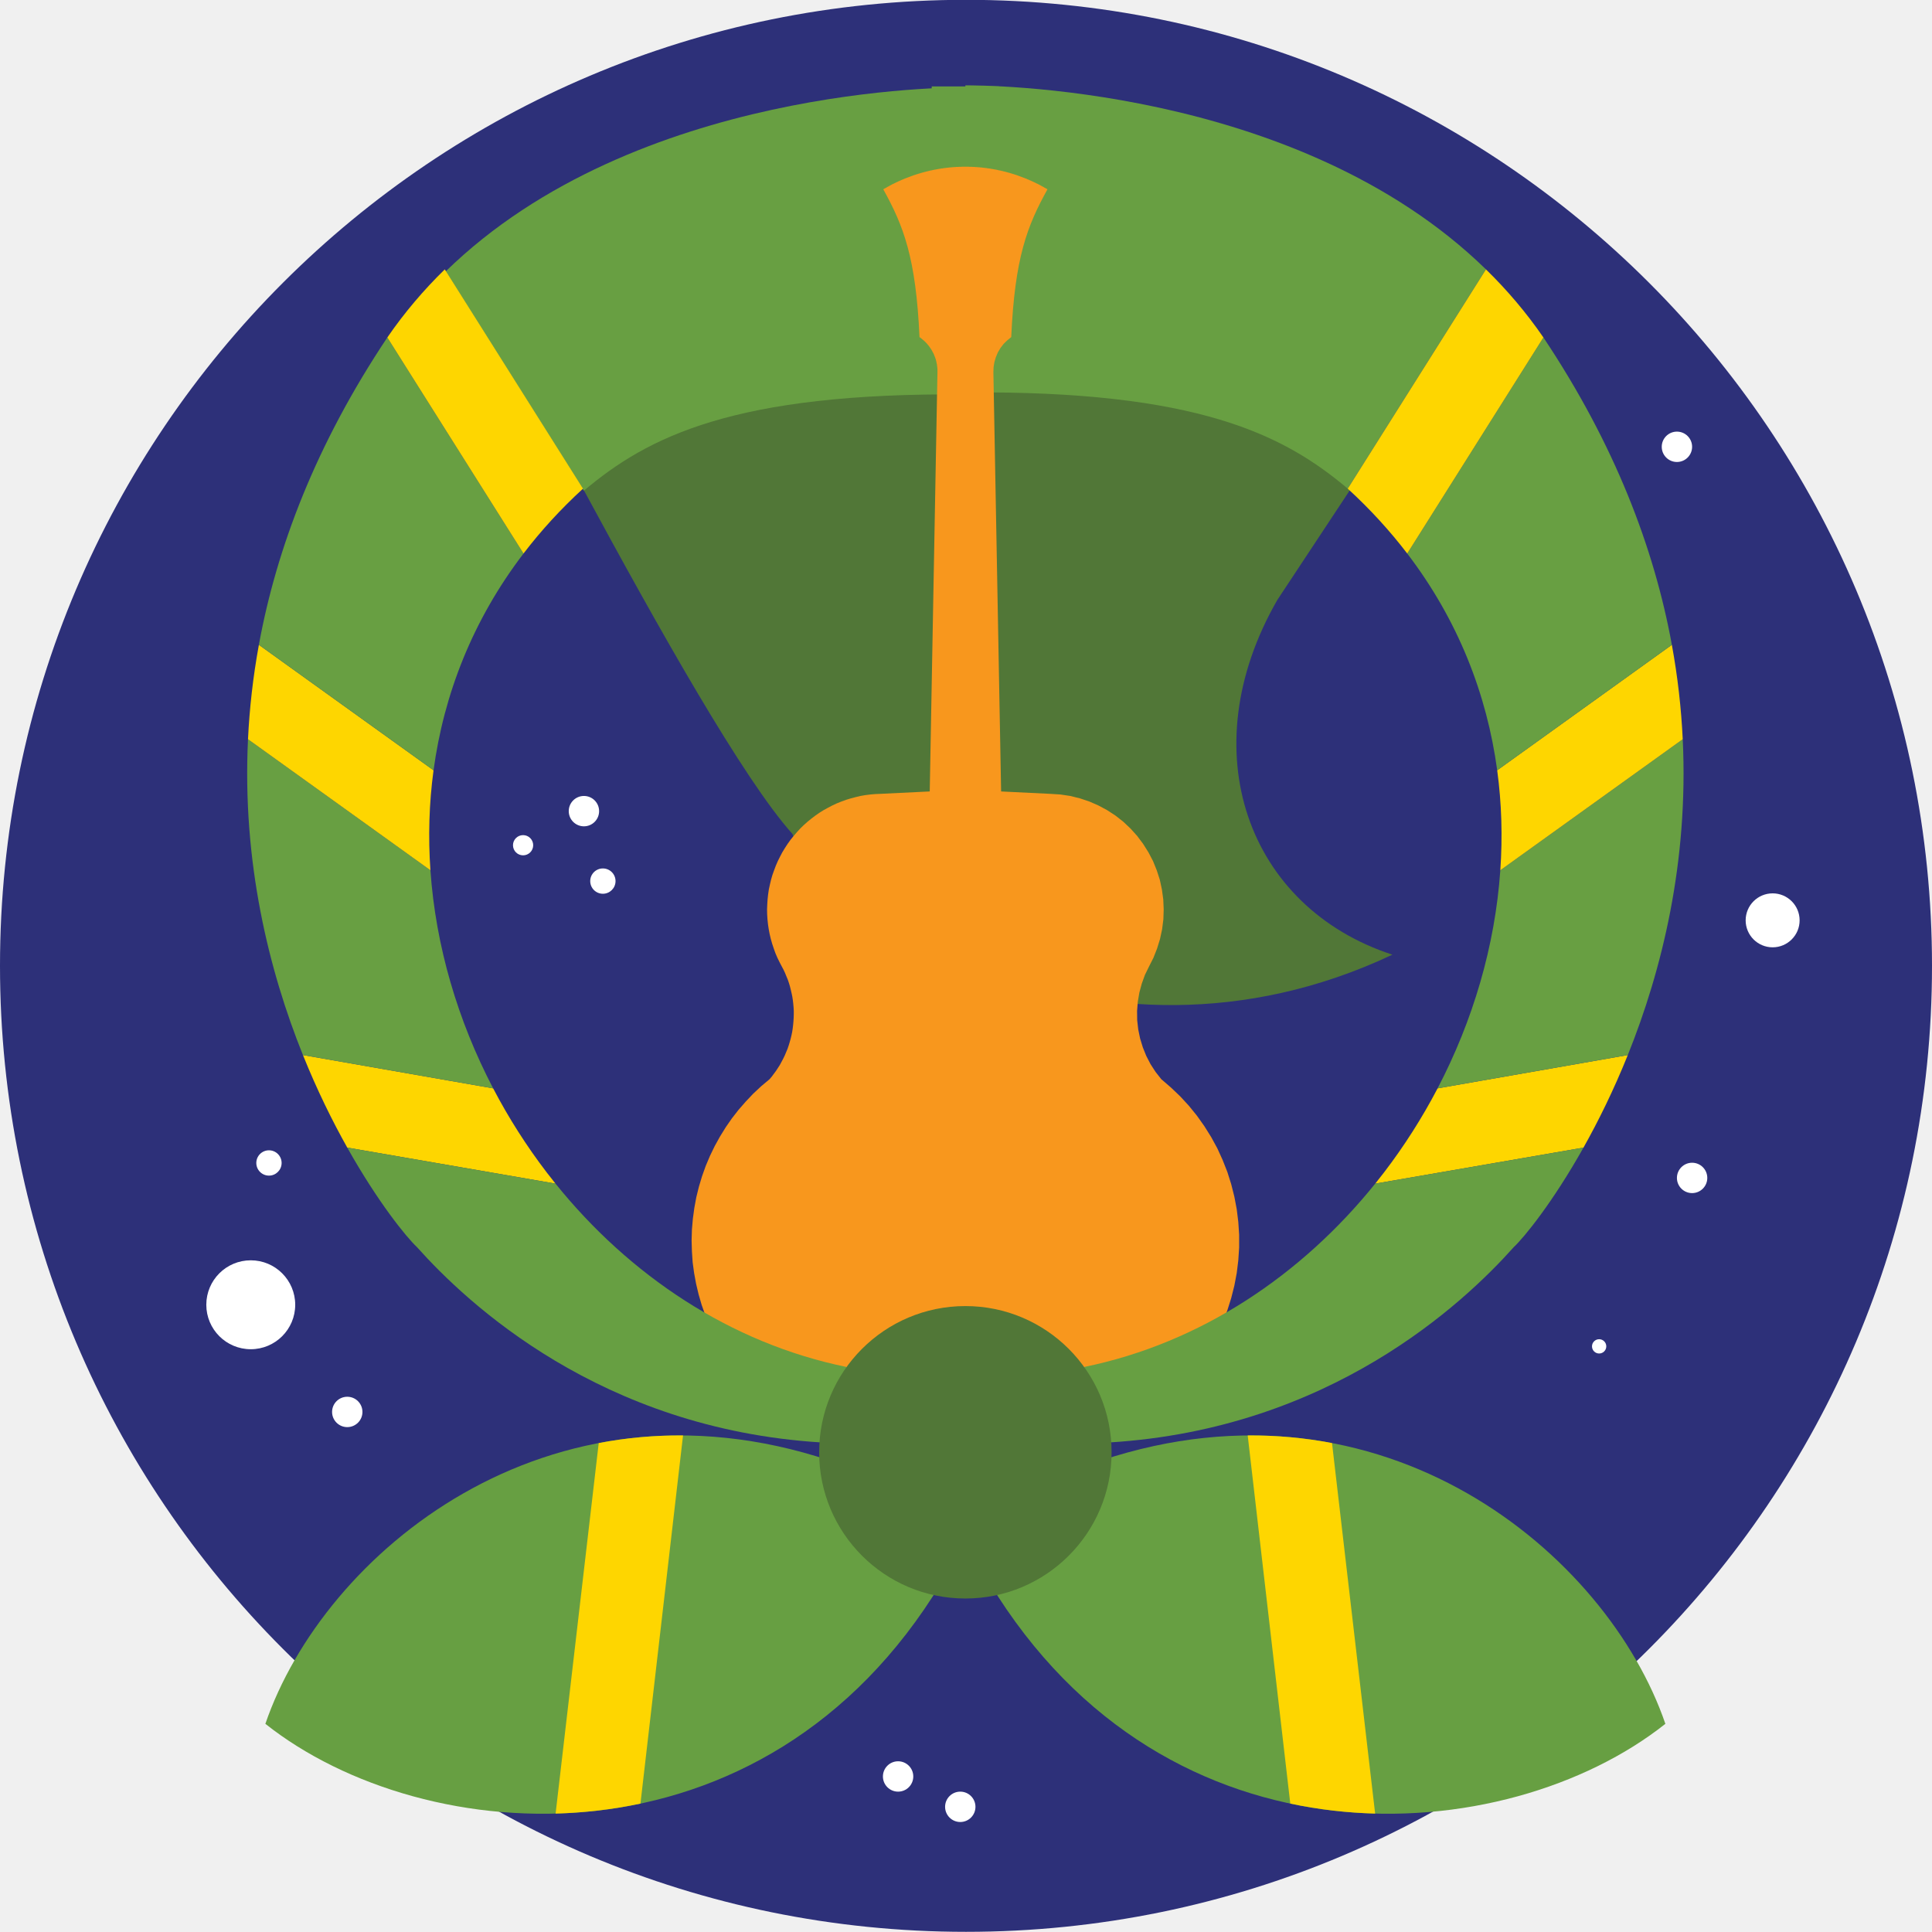
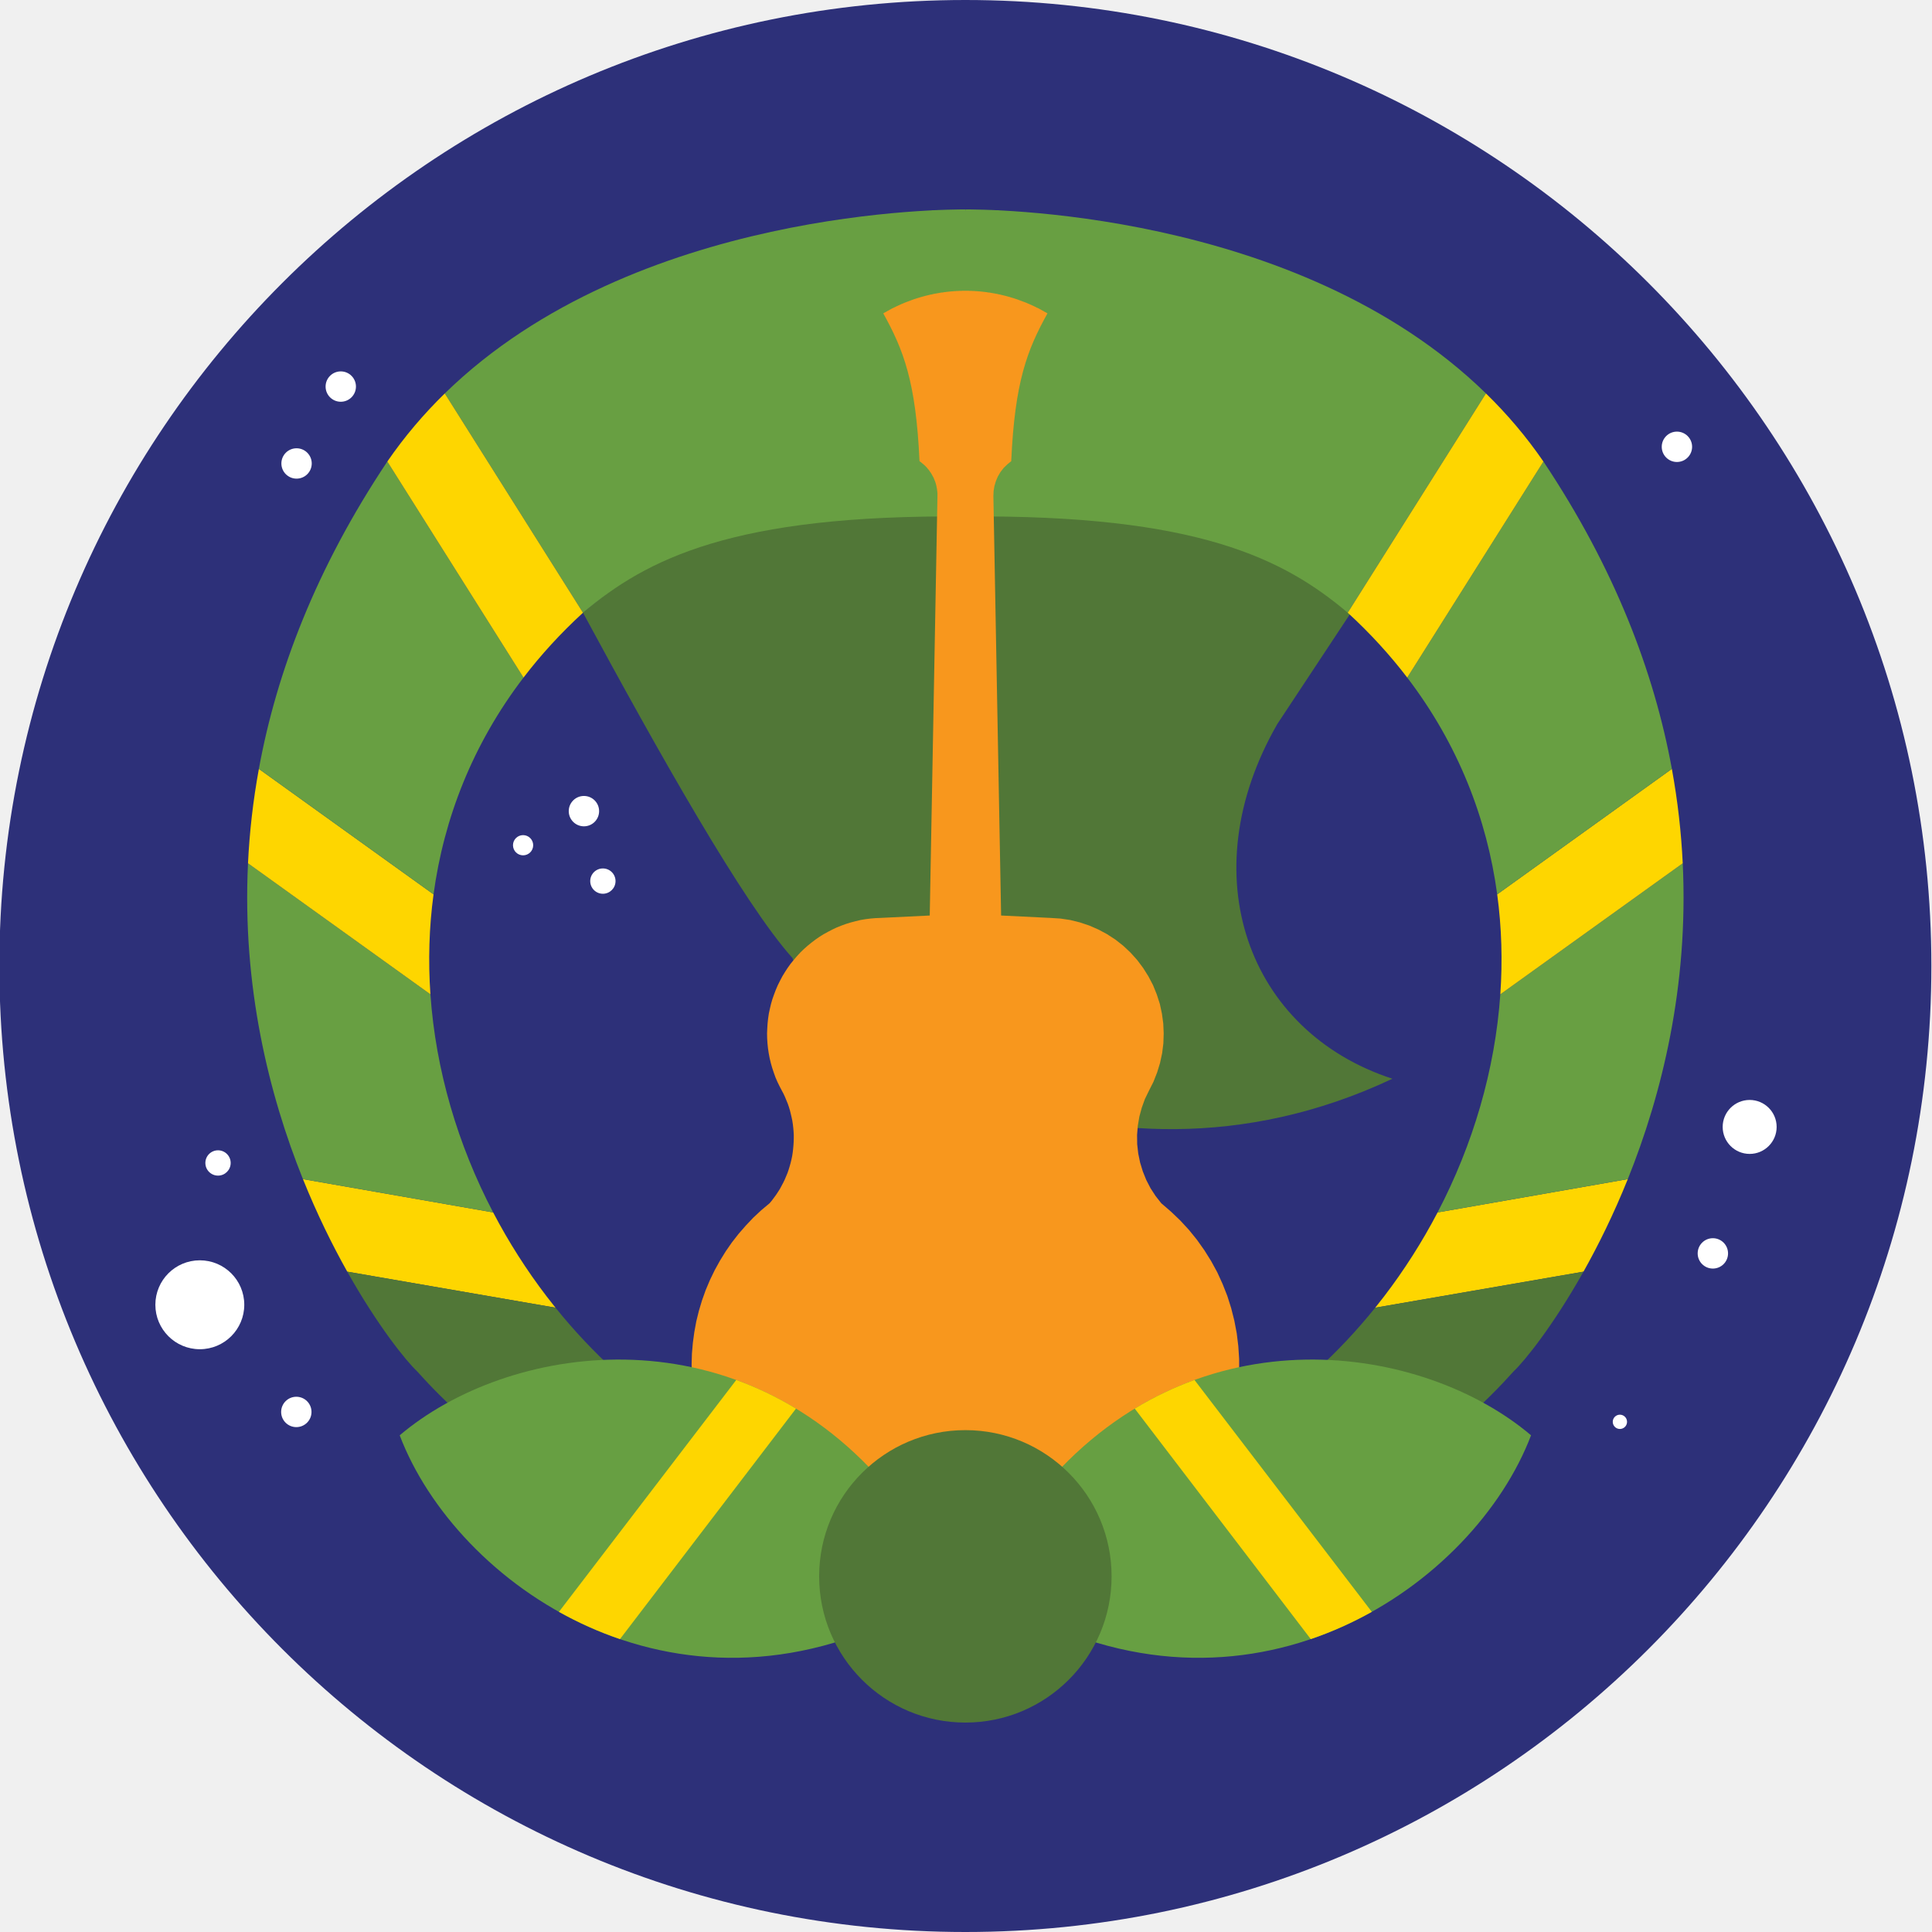
<svg xmlns="http://www.w3.org/2000/svg" version="1.1" x="0px" y="0px" width="1024px" height="1024px" viewBox="0 0 1024 1024" enable-background="new 0 0 1024 1024" xml:space="preserve">
-   <g id="Layer_13">
-     <polyline fill="none" stroke="#010101" stroke-width="0" stroke-linecap="square" stroke-miterlimit="10" points="407.881,572.001    403.456,575.71 399.253,579.64 395.271,583.849 391.454,588.221 387.915,592.761 384.652,597.467 381.609,602.394 378.789,607.486    376.3,612.635 374.033,618.003 372.096,623.43 370.438,628.965 369.054,634.557 368.004,640.259 367.229,645.961 366.732,651.718    366.566,657.475 366.732,663.288 367.119,669.045 367.893,674.747 368.944,680.449 370.271,686.04 371.875,691.575    373.812,697.057 376.023,702.371 378.513,707.631 381.222,712.667 384.265,717.594 387.527,722.354 391.067,726.95    394.773,731.324 398.754,735.531 402.958,739.517 407.328,743.225 411.918,746.769 416.675,749.979 421.597,753.025    426.686,755.736 431.939,758.228 437.25,760.387  " />
-     <polyline fill="none" stroke="#010101" stroke-width="0" stroke-linecap="square" stroke-miterlimit="10" points="407.881,572.001    409.098,570.563 410.204,569.067 411.31,567.571 412.361,565.967 413.356,564.417 414.241,562.757 415.126,561.096 415.956,559.38    416.675,557.663 417.394,555.948 418.002,554.177 418.555,552.35 419.053,550.577 419.495,548.75 419.883,546.868 420.159,545.042    420.38,543.16 420.546,541.276 420.657,539.45 420.712,537.567 420.712,535.687 420.602,533.804 420.436,531.922 420.215,530.039    419.938,528.212 419.551,526.386 419.108,524.503 418.666,522.731 418.113,520.904 417.504,519.135 416.786,517.418    416.066,515.647 415.292,513.986 414.407,512.324  " />
-     <polyline fill="none" stroke="#010101" stroke-width="0" stroke-linecap="square" stroke-miterlimit="10" points="466.618,420.761    463.963,420.872 461.364,421.093 458.708,421.426 456.109,421.868 453.566,422.478 451.021,423.142 448.477,423.917    446.043,424.803 443.554,425.799 441.176,426.906 438.854,428.124 436.531,429.397 434.318,430.781 432.162,432.276    430.06,433.881 428.013,435.542 426.022,437.313 424.141,439.14 422.371,441.078 420.657,443.07 418.998,445.119 417.449,447.278    416.011,449.492 414.628,451.762 413.412,454.087 412.25,456.413 411.199,458.848 410.259,461.339 409.374,463.831    408.655,466.321 408.046,468.924 407.494,471.47 407.106,474.126 406.83,476.729 406.664,479.331 406.553,481.988 406.608,484.646    406.775,487.247 407.051,489.904 407.438,492.505 407.936,495.108 408.544,497.655 409.263,500.201 410.093,502.692    410.978,505.183 412.028,507.62 413.19,510 414.407,512.324  " />
-     <line fill="none" stroke="#010101" stroke-width="0" stroke-linecap="square" stroke-miterlimit="10" x1="466.618" y1="420.761" x2="492.778" y2="419.488" />
-     <polyline fill="none" stroke="#010101" stroke-width="0" stroke-linecap="square" stroke-miterlimit="10" points="586.138,760.387    592.389,757.785 598.472,754.795 604.39,751.475 610.03,747.71 615.507,743.668 620.649,739.24 625.573,734.535 630.162,729.552    634.422,724.293 638.349,718.757 641.944,713 645.152,707.02 648.026,700.821 650.517,694.511 652.563,688.032 654.223,681.445    655.492,674.747 656.324,667.994 656.767,661.238 656.767,654.431 656.324,647.676 655.492,640.922 654.223,634.224    652.563,627.637 650.517,621.16 648.026,614.848 645.207,608.649 641.944,602.67 638.349,596.913 634.422,591.376 630.162,586.117    625.573,581.135 620.649,576.43 615.507,572.001  " />
-     <polyline fill="none" stroke="#010101" stroke-width="0" stroke-linecap="square" stroke-miterlimit="10" points="608.98,512.324    606.822,516.753 605.165,521.348 603.891,526.054 603.063,530.926 602.674,535.796 602.731,540.723 603.283,545.595    604.278,550.41 605.716,555.117 607.543,559.655 609.81,564.03 612.466,568.126 615.507,572.001  " />
-     <polyline fill="none" stroke="#010101" stroke-width="0" stroke-linecap="square" stroke-miterlimit="10" points="608.98,512.324    611.357,507.62 613.295,502.692 614.842,497.655 615.949,492.505 616.613,487.247 616.779,481.988 616.557,476.729 615.839,471.47    614.732,466.321 613.128,461.339 611.137,456.413 608.703,451.762 605.882,447.278 602.731,443.07 599.19,439.14 595.375,435.542    591.226,432.276 586.802,429.397 582.155,426.906 577.343,424.803 572.367,423.142 567.223,421.868 562.023,421.093    556.769,420.761  " />
-     <line fill="none" stroke="#010101" stroke-width="0" stroke-linecap="square" stroke-miterlimit="10" x1="556.769" y1="420.761" x2="530.61" y2="419.488" />
-     <polyline fill="none" stroke="#010101" stroke-width="0" stroke-linecap="square" stroke-miterlimit="10" points="496.871,197.223    496.871,196.504 496.871,195.839 496.815,195.175 496.761,194.511 496.649,193.846 496.595,193.182 496.429,192.518    496.318,191.854 496.152,191.189 495.986,190.525 495.765,189.86 495.544,189.252 495.268,188.587 495.045,187.979 494.77,187.37    494.438,186.76 494.106,186.151 493.774,185.543 493.442,184.989 493.054,184.436 492.668,183.882 492.28,183.328 491.838,182.831    491.396,182.276 490.953,181.778 490.456,181.28 490.013,180.836 489.515,180.394 488.962,179.952 488.465,179.508    487.911,179.066 487.358,178.678  " />
-     <line fill="none" stroke="#010101" stroke-width="0" stroke-linecap="square" stroke-miterlimit="10" x1="492.778" y1="419.488" x2="496.871" y2="197.223" />
-     <line fill="none" stroke="#010101" stroke-width="0" stroke-linecap="square" stroke-miterlimit="10" x1="530.61" y1="419.488" x2="526.517" y2="197.223" />
-     <polyline fill="none" stroke="#010101" stroke-width="0" stroke-linecap="square" stroke-miterlimit="10" points="535.974,178.678    533.872,180.394 531.937,182.276 530.276,184.436 528.894,186.76 527.844,189.252 527.068,191.854 526.627,194.511    526.517,197.223  " />
-     <path fill="none" stroke="#010101" stroke-width="0" stroke-linecap="square" stroke-miterlimit="10" d="M487.358,178.678   c-1.9-42.268-8.506-59.001-19.205-78.345" />
-     <path fill="none" stroke="#010101" stroke-width="0" stroke-linecap="square" stroke-miterlimit="10" d="M555.831,101.5" />
-     <path fill="none" stroke="#010101" stroke-width="0" stroke-linecap="square" stroke-miterlimit="10" d="M535.973,178.678" />
-     <path fill="none" stroke="#010101" stroke-width="0" stroke-linecap="square" stroke-miterlimit="10" d="M555.831,101.5" />
-     <path fill="none" stroke="#010101" stroke-width="0" stroke-linecap="square" stroke-miterlimit="10" d="M467.5,101.5" />
-     <polyline fill="none" stroke="#010101" stroke-width="0" stroke-linecap="square" stroke-miterlimit="10" points="555.42,100.518    555.113,100.333 554.807,100.15 554.5,99.966 554.193,99.782 553.889,99.66 553.582,99.475 553.275,99.291 552.971,99.108    552.664,98.923 552.357,98.801 552.051,98.617 551.746,98.434 551.439,98.25 551.133,98.127 550.826,97.943 550.52,97.759    550.213,97.637 549.908,97.453 549.539,97.331 549.234,97.146 548.928,97.024 548.623,96.84 548.316,96.718 548.01,96.533    547.643,96.411 547.336,96.227 547.029,96.105 546.725,95.981 546.418,95.798 546.049,95.675 545.742,95.552 545.438,95.369    545.131,95.245 544.764,95.124 544.457,95.001 544.15,94.817 543.783,94.695 543.479,94.572 543.172,94.45 542.865,94.327    542.496,94.204 542.191,94.082 541.824,93.959 541.518,93.836 541.211,93.713 540.844,93.591 540.537,93.469 540.232,93.346    539.863,93.223 539.559,93.101 539.191,92.978 538.885,92.855 538.516,92.733 538.211,92.671 537.904,92.549 537.537,92.427    537.23,92.304 536.863,92.243 536.557,92.12 536.189,91.997 535.883,91.936 535.516,91.813 535.211,91.69 534.842,91.63    534.537,91.507 534.17,91.446 533.863,91.323 533.494,91.262 533.189,91.14 532.822,91.078 532.453,90.955 532.148,90.894    531.781,90.833 531.475,90.71 531.107,90.649 530.801,90.588 530.434,90.465 530.066,90.404 529.76,90.342 529.393,90.281    529.086,90.22 528.719,90.097 528.352,90.036 528.045,89.974 527.68,89.913 527.373,89.853 527.004,89.791 526.639,89.729    526.332,89.668 525.963,89.607 525.596,89.546 525.291,89.484 524.922,89.423 524.555,89.361 524.248,89.3 523.881,89.3    523.514,89.24 523.207,89.178 522.84,89.117 522.473,89.055 522.166,89.055 521.799,88.994 521.432,88.933 521.064,88.933    520.758,88.872 520.391,88.81 520.023,88.81 519.717,88.749 519.35,88.749 518.982,88.688 518.676,88.688 518.309,88.626    517.941,88.626 517.572,88.565 517.268,88.565 516.9,88.565 516.531,88.503 516.227,88.503 515.859,88.503 515.49,88.503    515.125,88.442 514.818,88.442 514.449,88.442 514.084,88.442 513.715,88.442 513.408,88.381 513.043,88.381 512.673,88.381    512.307,88.381 512.001,88.381 511.632,88.381 511.266,88.381 510.96,88.381 510.592,88.381 510.225,88.381 509.856,88.381    509.551,88.442 509.184,88.442 508.816,88.442 508.449,88.442 508.143,88.442 507.775,88.503 507.408,88.503 507.102,88.503    506.734,88.503 506.367,88.565 505.999,88.565 505.693,88.565 505.325,88.626 504.958,88.626 504.651,88.688 504.284,88.688    503.917,88.749 503.549,88.749 503.243,88.81 502.875,88.81 502.508,88.872 502.202,88.933 501.836,88.933 501.467,88.994    501.161,89.055 500.794,89.055 500.426,89.117 500.06,89.178 499.753,89.24 499.385,89.3 499.019,89.3 498.712,89.361    498.343,89.423 497.978,89.484 497.671,89.546 497.304,89.607 496.936,89.668 496.63,89.729 496.262,89.791 495.956,89.853    495.588,89.913 495.221,89.974 494.915,90.036 494.547,90.097 494.18,90.22 493.874,90.281 493.506,90.342 493.2,90.404    492.833,90.465 492.465,90.588 492.159,90.649 491.792,90.71 491.485,90.833 491.118,90.894 490.812,90.955 490.444,91.078    490.139,91.14 489.771,91.262 489.403,91.323 489.098,91.446 488.73,91.507 488.424,91.63 488.056,91.69 487.75,91.813    487.382,91.936 487.076,91.997 486.708,92.12 486.403,92.243 486.036,92.304 485.729,92.427 485.362,92.549 485.055,92.671    484.75,92.733 484.382,92.855 484.076,92.978 483.708,93.101 483.402,93.223 483.035,93.346 482.728,93.469 482.422,93.591    482.055,93.713 481.749,93.836 481.442,93.959 481.075,94.082 480.769,94.204 480.463,94.327 480.095,94.45 479.789,94.572    479.482,94.695 479.115,94.817 478.809,95.001 478.503,95.124 478.136,95.245 477.829,95.369 477.523,95.552 477.217,95.675    476.85,95.798 476.543,95.981 476.237,96.105 475.931,96.227 475.625,96.411 475.257,96.533 474.951,96.718 474.645,96.84    474.339,97.024 474.033,97.146 473.726,97.331 473.359,97.453 473.052,97.637 472.747,97.759 472.44,97.943 472.134,98.127    471.828,98.25 471.522,98.434 471.215,98.617 470.909,98.801 470.604,98.923 470.297,99.108 469.991,99.291 469.685,99.475    469.378,99.66 469.072,99.782 468.766,99.966 468.46,100.15 468.153,100.333 467.847,100.518  " />
-     <path fill="none" stroke="#010101" stroke-width="0" stroke-linecap="square" stroke-miterlimit="10" d="M535.974,178.678   c1.9-42.268,8.506-59.001,19.204-78.345" />
-   </g>
-   <g id="Layer_8" display="none">
-     <path display="inline" fill="#689F42" d="M221,660.999c-21.333-20-181.333-234-15.711-482.134   c92.51-134.64,298.068-133.617,306.377-133.617V208C388.33,206.91,342.711,230.564,309,259c-168,154-54,426,139.723,465.527   l-13.721,39.981C318.373,757.262,247.716,690.907,221,660.999z" />
-     <path display="inline" fill="#689F42" d="M802.332,660.999c21.334-20,181.334-234,15.711-482.134   C725.533,44.225,519.975,45.249,511.666,45.249V208c123.336-1.09,168.955,22.564,202.666,51c168,154,54,426-139.723,465.527   l13.721,39.981C704.959,757.262,775.616,690.907,802.332,660.999z" />
-   </g>
-   <g id="Layer_10" display="none">
-     <path display="inline" fill="none" stroke="#ED1C24" stroke-width="2" stroke-miterlimit="10" d="M184.052,608.249   c-7.87-14.017-16.014-30.476-23.488-49.05" />
-     <path display="inline" fill="none" stroke="#ED1C24" stroke-width="2" stroke-miterlimit="10" d="M289.813,621.469   c1.517,1.981,3.058,3.943,4.623,5.886" />
-     <path display="inline" fill="none" stroke="#ED1C24" stroke-width="2" stroke-miterlimit="10" d="M261.385,576.858   c8.18,15.647,17.706,30.604,28.428,44.61" />
-     <line display="inline" fill="none" x1="184.058" y1="608.254" x2="294.432" y2="627.35" />
-   </g>
-   <g id="Layer_2">
-     <circle fill="#2D3079" cx="512" cy="511.908" r="512" />
+   <g id="Livello_9">
+     <circle fill="#2D3079" cx="511.666" cy="512" r="512" />
  </g>
  <g id="Layer_3">
-     <circle fill="#FFFFFF" cx="132.908" cy="691.552" r="23.563" />
-     <circle fill="#FFFFFF" cx="184.058" cy="748.356" r="8.046" />
+     <circle fill="#FFFFFF" cx="105.908" cy="691.552" r="23.563" />
+     <circle fill="#FFFFFF" cx="157.058" cy="748.356" r="8.046" />
    <circle fill="#FFFFFF" cx="309.494" cy="429.919" r="8.046" />
    <circle fill="#FFFFFF" cx="888.805" cy="236.816" r="8.046" />
-     <circle fill="#FFFFFF" cx="896.851" cy="624.321" r="8.046" />
-     <circle fill="#FFFFFF" cx="476.012" cy="941.563" r="8.046" />
-     <circle fill="#FFFFFF" cx="508.966" cy="957.655" r="8.046" />
-     <circle fill="#FFFFFF" cx="142.555" cy="616.393" r="6.707" />
+     <circle fill="#FFFFFF" cx="907.851" cy="664.321" r="8.046" />
+     <circle fill="#FFFFFF" cx="180.617" cy="204.892" r="8.046" />
+     <circle fill="#FFFFFF" cx="157.183" cy="245.644" r="8.046" />
+     <circle fill="#FFFFFF" cx="115.555" cy="616.393" r="6.707" />
    <circle fill="#FFFFFF" cx="319.54" cy="467" r="6.707" />
    <circle fill="#FFFFFF" cx="277.248" cy="447.988" r="5.353" />
-     <circle fill="#FFFFFF" cx="939.533" cy="487.798" r="14.3" />
-     <circle fill="#FFFFFF" cx="847.578" cy="713.599" r="3.786" />
-   </g>
-   <g id="Layer_5">
-     <path fill="#679F42" d="M439.571,774.049c-149.46-49.559-268.063,49.549-298.921,139.616   c84.18,66.785,263.893,81.01,358.259-74.764" />
-     <path fill="#679F42" d="M583.762,774.049c149.46-49.559,268.063,49.549,298.921,139.616   c-84.181,66.785-263.894,81.01-358.259-74.764" />
-   </g>
-   <g id="Layer_6">
-     <path fill="#FED600" d="M339.455,955.944l22.57-195.127c-15.451-0.12-30.375,1.302-44.689,4.036v0.002L294.48,961.233   c14.891-0.399,29.967-2.107,44.975-5.286" />
-     <path fill="#FED600" d="M683.877,955.944l-22.569-195.127c15.45-0.12,30.375,1.302,44.689,4.036v0.002l22.854,196.378   c-14.891-0.399-29.967-2.107-44.975-5.286" />
+     <circle fill="#FFFFFF" cx="927.355" cy="597.297" r="14.3" />
+     <circle fill="#FFFFFF" cx="858.578" cy="753.599" r="3.786" />
  </g>
  <g id="Layer_7">
-     <path fill="#517737" d="M716,259c-210-178-407,0-407,0c40,74,85,154,111,183c14.167,36,159,139,318,64c-76.692-25-107-108-61-188   L716,259z" />
-   </g>
-   <g id="Layer_14">
-     <path fill="#689F42" d="M511.666,127.484V208c123.336-1.09,168.955,22.564,202.666,51l73.258-116.223   c-100.775-98.36-268.437-97.528-275.924-97.528V127.484z" />
-     <rect x="493.825" y="45.803" fill="#689F42" width="35.682" height="134.086" />
-     <path fill="#689F42" d="M512.15,128.547v80.516c-123.336-1.09-168.955,22.564-202.666,51l-73.257-116.223   c100.774-98.36,268.436-97.528,275.923-97.528V128.547z" />
-   </g>
+ </g>
  <g id="Layer_15">
-     <path fill="#F8971D" d="M555.178,100.333c-10.698,19.343-17.304,36.077-19.204,78.345l-2.102,1.716l-1.936,1.882l-1.66,2.16   l-1.383,2.325l-1.05,2.492l-0.775,2.602l-0.441,2.657l-0.11,2.712l4.094,222.265l26.158,1.273l5.255,0.332l5.199,0.775l5.145,1.273   l4.976,1.661l4.813,2.103l4.646,2.492l4.424,2.879l4.149,3.266l3.815,3.598l3.541,3.93l3.15,4.208l2.821,4.483l2.434,4.651   l1.991,4.926l1.604,4.982l1.106,5.148l0.718,5.259l0.223,5.259l-0.166,5.259l-0.664,5.258l-1.107,5.15l-1.547,5.037l-1.938,4.927   l-2.377,4.704l-2.158,4.429l-1.657,4.595l-1.274,4.706l-0.828,4.872l-0.389,4.87l0.058,4.927l0.552,4.872l0.995,4.815l1.438,4.707   l1.827,4.538l2.267,4.375l2.656,4.096l3.041,3.875l5.143,4.429l4.924,4.705l4.589,4.982l4.26,5.259l3.927,5.537l3.596,5.757   l3.263,5.979l2.819,6.198l2.49,6.313l2.046,6.477l1.66,6.587l1.27,6.698l0.832,6.754l0.442,6.755v6.808l-0.442,6.756l-0.832,6.753   l-1.27,6.698l-1.66,6.587l-2.046,6.479l-2.49,6.311l-2.874,6.198l-3.208,5.98l-3.596,5.757l-3.927,5.536l-4.26,5.259l-4.589,4.983   l-4.924,4.705l-5.143,4.428l-5.477,4.042l-5.641,3.765l-5.918,3.32l-6.083,2.99l-6.251,2.602H437.25l-5.31-2.159l-5.253-2.491   l-5.089-2.711l-4.922-3.046l-4.756-3.211l-4.591-3.544l-4.37-3.708l-4.204-3.985l-3.981-4.207l-3.706-4.374l-3.54-4.596   l-3.263-4.761l-3.042-4.927l-2.709-5.036l-2.489-5.26l-2.212-5.314l-1.936-5.481l-1.604-5.535l-1.328-5.591l-1.051-5.702   l-0.774-5.702l-0.387-5.757l-0.166-5.813l0.166-5.757l0.498-5.757l0.774-5.702l1.05-5.702l1.383-5.592l1.659-5.535l1.937-5.427   l2.268-5.368l2.489-5.148l2.82-5.093l3.042-4.927l3.263-4.706l3.539-4.54l3.816-4.372l3.982-4.209l4.203-3.93l4.425-3.709   l1.216-1.438l1.106-1.495l1.106-1.496l1.051-1.604l0.996-1.55l0.885-1.66l0.885-1.661l0.83-1.716l0.719-1.717l0.719-1.715   l0.608-1.771l0.553-1.827l0.498-1.772l0.442-1.827l0.388-1.882l0.276-1.826l0.221-1.882l0.167-1.884l0.111-1.826l0.055-1.883   v-1.881l-0.11-1.883l-0.167-1.882l-0.221-1.883l-0.277-1.827l-0.387-1.826l-0.442-1.883l-0.443-1.771l-0.553-1.827l-0.609-1.77   l-0.718-1.717l-0.719-1.771l-0.775-1.661l-0.884-1.663L413.19,510l-1.162-2.38l-1.05-2.437l-0.885-2.491l-0.83-2.492l-0.719-2.545   l-0.608-2.547l-0.498-2.603l-0.387-2.602l-0.276-2.657l-0.167-2.602l-0.055-2.657l0.111-2.658l0.166-2.602l0.277-2.603l0.387-2.657   l0.553-2.546l0.609-2.603l0.719-2.491l0.885-2.492l0.94-2.491l1.051-2.436l1.161-2.325l1.217-2.326l1.382-2.27l1.438-2.214   l1.548-2.159l1.66-2.049l1.714-1.993l1.77-1.938l1.881-1.827l1.991-1.771l2.047-1.661l2.102-1.604l2.157-1.495l2.212-1.384   l2.323-1.273l2.322-1.218l2.378-1.107l2.489-0.996l2.433-0.886l2.544-0.775l2.545-0.664l2.543-0.61l2.6-0.442l2.655-0.333   l2.599-0.222l2.655-0.11l26.161-1.273l4.092-222.265v-0.719v-0.665l-0.055-0.664l-0.055-0.664l-0.111-0.665l-0.054-0.665   l-0.166-0.664l-0.111-0.665l-0.166-0.664l-0.166-0.665l-0.221-0.665l-0.221-0.608l-0.276-0.665l-0.222-0.609l-0.276-0.608   l-0.332-0.61l-0.332-0.609l-0.332-0.608l-0.332-0.554l-0.388-0.553l-0.386-0.554l-0.388-0.554l-0.442-0.498l-0.443-0.555   l-0.442-0.498l-0.498-0.499l-0.443-0.443l-0.498-0.442l-0.553-0.442l-0.497-0.443l-0.554-0.442l-0.553-0.388   c-1.9-42.268-8.506-59.001-19.205-78.345h0.032l0.307-0.183l0.306-0.185l0.307-0.184l0.306-0.122l0.307-0.185l0.306-0.184   l0.306-0.183l0.307-0.185l0.306-0.122l0.306-0.184l0.307-0.183l0.306-0.185l0.306-0.122l0.307-0.184l0.306-0.185l0.306-0.122   l0.307-0.184l0.367-0.122l0.307-0.185l0.306-0.122l0.306-0.184l0.307-0.122l0.306-0.185l0.368-0.122l0.306-0.184l0.307-0.122   l0.306-0.124l0.306-0.183l0.368-0.123l0.306-0.124l0.306-0.183l0.307-0.124l0.367-0.122l0.306-0.122l0.307-0.185l0.367-0.122   l0.307-0.123l0.306-0.122l0.368-0.123l0.306-0.123l0.307-0.123l0.367-0.123l0.306-0.123l0.306-0.123l0.367-0.122l0.306-0.123   l0.307-0.123l0.367-0.123l0.307-0.123l0.367-0.123l0.307-0.123l0.367-0.122l0.306-0.062l0.307-0.123l0.367-0.122l0.307-0.123   l0.367-0.062l0.306-0.123l0.368-0.123l0.306-0.061l0.368-0.123l0.306-0.123l0.368-0.061l0.306-0.123l0.368-0.061l0.306-0.123   l0.368-0.061l0.368-0.123l0.306-0.062l0.367-0.123l0.307-0.061l0.367-0.062l0.307-0.122l0.367-0.062l0.306-0.061l0.368-0.123   l0.368-0.061l0.306-0.062l0.367-0.061l0.307-0.062l0.367-0.123l0.368-0.061l0.306-0.062l0.367-0.061l0.368-0.061l0.306-0.062   l0.368-0.061l0.306-0.062l0.368-0.061l0.367-0.061l0.307-0.062l0.366-0.061l0.369-0.062l0.307-0.061h0.366l0.369-0.061l0.306-0.062   l0.366-0.061l0.369-0.062h0.366l0.306-0.061l0.369-0.062h0.366l0.307-0.061l0.367-0.062h0.368l0.306-0.061h0.368l0.367-0.061h0.367   l0.307-0.062h0.367l0.368-0.061h0.306h0.368l0.367-0.062h0.368h0.306h0.368l0.367-0.061h0.306h0.368h0.367h0.368l0.305-0.061h0.369   h0.367h0.368h0.306h0.366h0.369h0.306h0.366h0.37h0.365l0.307,0.061h0.369h0.365h0.369h0.307l0.365,0.061h0.369h0.367h0.305   l0.369,0.062h0.367h0.305l0.369,0.061h0.367l0.367,0.062h0.307l0.367,0.061h0.367l0.307,0.061h0.367l0.367,0.062l0.307,0.061h0.367   l0.367,0.062l0.367,0.061h0.307l0.367,0.062l0.367,0.061l0.307,0.062l0.367,0.061h0.367l0.307,0.061l0.367,0.062l0.369,0.061   l0.305,0.062l0.367,0.061l0.369,0.061l0.307,0.062l0.365,0.061l0.369,0.062l0.307,0.061l0.365,0.061l0.307,0.062l0.367,0.061   l0.367,0.123l0.307,0.062l0.367,0.061l0.307,0.062l0.367,0.061l0.367,0.123l0.307,0.061l0.367,0.062l0.307,0.122l0.367,0.062   l0.305,0.061l0.369,0.123l0.367,0.062l0.305,0.123l0.369,0.061l0.307,0.123l0.367,0.061l0.305,0.123l0.369,0.061l0.305,0.123   l0.367,0.123l0.307,0.061l0.367,0.123l0.307,0.123l0.367,0.062l0.307,0.123l0.367,0.122l0.307,0.123l0.305,0.062l0.369,0.122   l0.307,0.123l0.367,0.123l0.305,0.123l0.369,0.123l0.305,0.123l0.307,0.123l0.367,0.122l0.307,0.123l0.307,0.123l0.367,0.123   l0.305,0.123l0.369,0.123l0.307,0.123l0.307,0.122l0.305,0.123l0.367,0.122l0.307,0.185l0.307,0.122l0.367,0.122l0.307,0.124   l0.305,0.183l0.307,0.124l0.369,0.123l0.307,0.183l0.305,0.124l0.307,0.122l0.307,0.184l0.367,0.122l0.307,0.185l0.307,0.122   l0.305,0.184l0.307,0.122l0.305,0.185l0.369,0.122l0.305,0.184l0.307,0.122l0.307,0.185l0.307,0.184l0.307,0.122l0.307,0.185   l0.305,0.183l0.307,0.184l0.307,0.122l0.307,0.185l0.305,0.183l0.307,0.184l0.307,0.185l0.305,0.122l0.307,0.184l0.307,0.185   l0.307,0.183" />
-   </g>
+ </g>
  <g id="Layer_11">
-     <path fill="#FED600" d="M289.813,621.469c-10.723-14.007-20.248-28.963-28.428-44.61l-0.001-0.005l-100.818-17.65l-0.001-0.004   c7.474,18.574,15.618,35.033,23.488,49.05l0.005,0.005l110.375,19.096" />
-     <path fill="#679F42" d="M184.058,608.254l110.375,19.096l0.004,0.005c38.989,48.422,92.596,84.585,154.287,97.173l-13.721,39.981   C318.373,757.262,247.716,690.907,221,660.999c-5.586-5.237-20.682-23.777-36.948-52.75" />
-     <path fill="#689F42" d="M261.385,576.858c-18.783-35.929-30.468-75.503-33.252-115.596c0,0-96.686-69.453-96.687-69.453   c-3.127,65.117,11.035,122.448,29.118,167.39L261.385,576.858z" />
-     <path fill="#FED600" d="M228.133,461.263c-1.226-17.652-0.726-35.406,1.653-52.993c0,0-92.577-66.502-92.577-66.502   c-3.132,17.117-4.984,33.821-5.762,50.042C131.447,391.81,228.133,461.263,228.133,461.263z" />
-     <path fill="#689F42" d="M277.472,293.383l-72.183-114.518c-37.859,56.721-58.704,111.658-68.08,162.902l92.577,66.502   c5.443-40.232,20.723-79.594,47.684-114.889" />
-     <path fill="#FED600" d="M277.47,293.381C286.612,281.412,297.099,269.91,309,259l-73.257-116.223   c-11.056,10.792-21.307,22.777-30.454,36.088l72.183,114.518" />
-     <path fill="#FED600" d="M733.519,621.469c10.723-14.007,20.248-28.963,28.429-44.61l0.001-0.005l100.817-17.65l0.002-0.004   c-7.475,18.574-15.618,35.033-23.488,49.05l-0.005,0.005L728.9,627.35" />
-     <path fill="#679F42" d="M839.274,608.254L728.9,627.35l-0.004,0.005c-38.989,48.422-92.596,84.585-154.287,97.173l13.721,39.981   c116.629-7.247,187.286-73.602,214.002-103.51c5.586-5.237,20.682-23.777,36.947-52.75" />
-     <path fill="#689F42" d="M761.947,576.858c18.782-35.929,30.467-75.503,33.252-115.596c0,0,96.686-69.453,96.687-69.453   c3.128,65.117-11.035,122.448-29.118,167.39L761.947,576.858z" />
-     <path fill="#FED600" d="M795.199,461.263c1.226-17.652,0.727-35.406-1.653-52.993c-0.001,0,92.577-66.502,92.577-66.502   c3.132,17.117,4.984,33.821,5.762,50.042L795.199,461.263z" />
-     <path fill="#689F42" d="M745.86,293.383l72.183-114.518c37.859,56.721,58.704,111.658,68.08,162.902l-92.577,66.502   c-5.443-40.232-20.723-79.594-47.684-114.889" />
-     <path fill="#FED600" d="M745.862,293.381c-9.143-11.969-19.629-23.471-31.53-34.381l73.258-116.223   c11.056,10.792,21.307,22.777,30.453,36.088L745.86,293.383" />
-   </g>
+ </g>
+   <g id="Layer_5">
+ </g>
+   <g id="Layer_6">
+ </g>
  <g id="Layer_4">
-     <circle fill="#517737" cx="511.666" cy="769.743" r="77.5" />
+     <g>
+       <rect x="493.825" y="111.558" fill="#689F42" width="35.682" height="134.086" />
+       <path fill="#517737" d="M716,324.755c-210-178-407,0-407,0c40,74,85,154,111,183c14.167,36,159,139,318,64    c-76.692-25-107-108-61-188L716,324.755z" />
+       <path fill="#689F42" d="M511.666,193.239v80.516c123.336-1.09,168.955,22.564,202.666,51l73.258-116.223    c-100.775-98.36-268.437-97.528-275.924-97.528V193.239z" />
+       <path fill="#689F42" d="M511.666,193.239v80.516c-123.336-1.09-168.955,22.564-202.666,51l-73.258-116.223    c100.775-98.36,268.437-97.528,275.924-97.528V193.239z" />
+       <path fill="#F8971D" d="M555.178,166.088c-10.698,19.343-17.304,36.077-19.204,78.345l-2.102,1.716l-1.936,1.882l-1.66,2.16    l-1.383,2.325l-1.05,2.492l-0.775,2.602l-0.441,2.657l-0.11,2.712l4.094,222.265l26.158,1.273l5.255,0.332l5.199,0.775    l5.145,1.273l4.976,1.661l4.813,2.103l4.646,2.492l4.424,2.879l4.149,3.266l3.815,3.598l3.541,3.93l3.15,4.208l2.821,4.483    l2.434,4.65l1.991,4.927l1.604,4.982l1.106,5.148l0.718,5.259l0.223,5.26l-0.166,5.259l-0.664,5.258l-1.107,5.15l-1.547,5.037    l-1.938,4.927l-2.377,4.704l-2.158,4.43l-1.657,4.595l-1.274,4.706l-0.828,4.872l-0.389,4.87l0.058,4.927l0.552,4.872l0.995,4.815    l1.438,4.707l1.827,4.538l2.267,4.375l2.656,4.096l3.041,3.875l5.143,4.429l4.924,4.705l4.589,4.982l4.26,5.259l3.927,5.537    l3.596,5.757l3.263,5.979l2.819,6.198l2.49,6.313l2.046,6.477l1.66,6.587l1.27,6.698l0.832,6.754l0.442,6.755v6.808l-0.442,6.756    l-0.832,6.753l-1.27,6.698l-1.66,6.587l-2.046,6.479l-2.49,6.311l-2.874,6.198l-3.208,5.98l-3.596,5.757l-3.927,5.536l-4.26,5.259    l-4.589,4.983l-4.924,4.705l-5.143,4.428l-5.477,4.042l-5.641,3.765l-5.918,3.32l-6.083,2.99l-6.251,2.602H437.25l-5.31-2.159    l-5.253-2.491l-5.089-2.711l-4.922-3.046l-4.756-3.211l-4.591-3.544l-4.37-3.708l-4.204-3.985l-3.981-4.207l-3.706-4.374    l-3.54-4.596l-3.263-4.761l-3.042-4.927l-2.709-5.036l-2.489-5.26l-2.212-5.314l-1.936-5.481l-1.604-5.535l-1.328-5.591    l-1.051-5.702l-0.774-5.702l-0.387-5.757l-0.166-5.813l0.166-5.757l0.498-5.757l0.774-5.702l1.05-5.702l1.383-5.592l1.659-5.535    l1.937-5.427l2.268-5.368l2.489-5.148l2.82-5.093l3.042-4.927l3.263-4.706l3.539-4.54l3.816-4.372l3.982-4.209l4.203-3.93    l4.425-3.709l1.216-1.438l1.106-1.495l1.106-1.496l1.051-1.604l0.996-1.55l0.885-1.66l0.885-1.661l0.83-1.716l0.719-1.717    l0.719-1.715l0.608-1.771l0.553-1.827l0.498-1.772l0.442-1.827l0.388-1.882l0.276-1.826l0.221-1.882l0.167-1.884l0.111-1.826    l0.055-1.883v-1.881l-0.11-1.883l-0.167-1.882l-0.221-1.883l-0.277-1.827l-0.387-1.826l-0.442-1.883l-0.443-1.771l-0.553-1.827    l-0.609-1.77l-0.718-1.717l-0.719-1.771l-0.775-1.661l-0.884-1.663l-1.217-2.323l-1.162-2.381l-1.05-2.437l-0.885-2.49    l-0.83-2.492l-0.719-2.545l-0.608-2.547l-0.498-2.604l-0.387-2.602l-0.276-2.656l-0.167-2.602l-0.055-2.657l0.111-2.658    l0.166-2.602l0.277-2.603l0.387-2.656l0.553-2.546l0.609-2.603l0.719-2.491l0.885-2.491l0.94-2.491l1.051-2.436l1.161-2.325    l1.217-2.325l1.382-2.27l1.438-2.214l1.548-2.159l1.66-2.049l1.714-1.993l1.77-1.938l1.881-1.827l1.991-1.771l2.047-1.661    l2.102-1.604l2.157-1.495l2.212-1.384l2.323-1.273l2.322-1.218l2.378-1.107l2.489-0.996l2.433-0.886l2.544-0.775l2.545-0.664    l2.543-0.61l2.6-0.442l2.655-0.333l2.599-0.222l2.655-0.11l26.161-1.273l4.092-222.265v-0.719v-0.665l-0.055-0.664l-0.055-0.664    l-0.111-0.665l-0.054-0.665l-0.166-0.664l-0.111-0.665l-0.166-0.664l-0.166-0.665l-0.221-0.665l-0.221-0.608l-0.276-0.665    l-0.222-0.609l-0.276-0.608l-0.332-0.61l-0.332-0.609l-0.332-0.608l-0.332-0.554l-0.388-0.553l-0.386-0.554l-0.388-0.554    l-0.442-0.498l-0.443-0.555l-0.442-0.498l-0.498-0.499l-0.443-0.443l-0.498-0.442l-0.553-0.442l-0.497-0.443l-0.554-0.442    l-0.553-0.388c-1.9-42.268-8.506-59.001-19.205-78.345h0.032l0.307-0.183l0.306-0.185l0.307-0.184l0.306-0.122l0.307-0.185    l0.306-0.184l0.306-0.183l0.307-0.185l0.306-0.122l0.306-0.184l0.307-0.183l0.306-0.185l0.306-0.122l0.307-0.184l0.306-0.185    l0.306-0.122l0.307-0.184l0.367-0.122l0.307-0.185l0.306-0.122l0.306-0.184l0.307-0.122l0.306-0.185l0.368-0.122l0.306-0.184    l0.307-0.122l0.306-0.124l0.306-0.183l0.368-0.123l0.306-0.124l0.306-0.183l0.307-0.124l0.367-0.122l0.306-0.122l0.307-0.185    l0.367-0.122l0.307-0.123l0.306-0.122l0.368-0.123l0.306-0.123l0.307-0.123l0.367-0.123l0.306-0.123l0.306-0.123l0.367-0.122    l0.306-0.123l0.307-0.123l0.367-0.123l0.307-0.123l0.367-0.123l0.307-0.123l0.367-0.122l0.306-0.062l0.307-0.123l0.367-0.122    l0.307-0.123l0.367-0.062l0.306-0.123l0.368-0.123l0.306-0.061l0.368-0.123l0.306-0.123l0.368-0.061l0.306-0.123l0.368-0.061    l0.306-0.123l0.368-0.061l0.368-0.123l0.306-0.062l0.367-0.123l0.307-0.061l0.367-0.062l0.307-0.122l0.367-0.062l0.306-0.061    l0.368-0.123l0.368-0.061l0.306-0.062l0.367-0.061l0.307-0.062l0.367-0.123l0.368-0.061l0.306-0.062l0.367-0.061l0.368-0.061    l0.306-0.062l0.368-0.061l0.306-0.062l0.368-0.061l0.367-0.061l0.307-0.062l0.366-0.061l0.369-0.062l0.307-0.061h0.366    l0.369-0.061l0.306-0.062l0.366-0.061l0.369-0.062h0.366l0.306-0.061l0.369-0.062h0.366l0.307-0.061l0.367-0.062h0.368    l0.306-0.061h0.368l0.367-0.061h0.367l0.307-0.062h0.367l0.368-0.061h0.306h0.368l0.367-0.062h0.368h0.306h0.368l0.367-0.061    h0.306h0.368h0.367h0.368l0.305-0.061h0.369h0.367h0.368h0.306h0.366h0.369h0.306h0.366h0.37h0.365l0.307,0.061h0.369h0.365h0.369    h0.307l0.365,0.061h0.369h0.367h0.305l0.369,0.062h0.367h0.305l0.369,0.061h0.367l0.367,0.062h0.307l0.367,0.061h0.367    l0.307,0.061h0.367l0.367,0.062l0.307,0.061h0.367l0.367,0.062l0.367,0.061h0.307l0.367,0.062l0.367,0.061l0.307,0.062    l0.367,0.061h0.367l0.307,0.061l0.367,0.062l0.369,0.061l0.305,0.062l0.367,0.061l0.369,0.061l0.307,0.062l0.365,0.061    l0.369,0.062l0.307,0.061l0.365,0.061l0.307,0.062l0.367,0.061l0.367,0.123l0.307,0.062l0.367,0.061l0.307,0.062l0.367,0.061    l0.367,0.123l0.307,0.061l0.367,0.062l0.307,0.122l0.367,0.062l0.305,0.061l0.369,0.123l0.367,0.062l0.305,0.123l0.369,0.061    l0.307,0.123l0.367,0.061l0.305,0.123l0.369,0.061l0.305,0.123l0.367,0.123l0.307,0.061l0.367,0.123l0.307,0.123l0.367,0.062    l0.307,0.123l0.367,0.122l0.307,0.123l0.305,0.062l0.369,0.122l0.307,0.123l0.367,0.123l0.305,0.123l0.369,0.123l0.305,0.123    l0.307,0.123l0.367,0.122l0.307,0.123l0.307,0.123l0.367,0.123l0.305,0.123l0.369,0.123l0.307,0.123l0.307,0.122l0.305,0.123    l0.367,0.122l0.307,0.185l0.307,0.122l0.367,0.122l0.307,0.124l0.305,0.183l0.307,0.124l0.369,0.123l0.307,0.183l0.305,0.124    l0.307,0.122l0.307,0.184l0.367,0.122l0.307,0.185l0.307,0.122l0.305,0.184l0.307,0.122l0.305,0.185l0.369,0.122l0.305,0.184    l0.307,0.122l0.307,0.185l0.307,0.184l0.307,0.122l0.307,0.185l0.305,0.183l0.307,0.184l0.307,0.122l0.307,0.185l0.305,0.183    l0.307,0.184l0.307,0.185l0.305,0.122l0.307,0.184l0.307,0.185l0.307,0.183" />
+       <path fill="#FED600" d="M289.813,687.224c-10.723-14.007-20.248-28.963-28.428-44.61l-0.001-0.005l-100.818-17.65l-0.001-0.004    c7.474,18.574,15.618,35.033,23.488,49.05l0.005,0.005l110.375,19.096" />
+       <path fill="#517737" d="M184.058,674.009l110.375,19.096l0.004,0.005c38.989,48.422,92.596,84.585,154.287,97.173l-13.721,39.981    C318.373,823.017,247.716,756.662,221,726.754c-5.586-5.237-20.682-23.777-36.948-52.75" />
+       <path fill="#689F42" d="M261.385,642.613c-18.783-35.929-30.468-75.503-33.252-115.596c0,0-96.686-69.453-96.686-69.453    c-3.128,65.117,11.035,122.448,29.118,167.39L261.385,642.613z" />
+       <path fill="#FED600" d="M228.133,527.018c-1.226-17.652-0.726-35.406,1.653-52.993c0,0-92.577-66.502-92.577-66.502    c-3.132,17.117-4.984,33.821-5.762,50.042C131.447,457.564,228.133,527.018,228.133,527.018z" />
+       <path fill="#689F42" d="M277.472,359.138L205.289,244.62c-37.859,56.721-58.704,111.658-68.08,162.902l92.577,66.502    c5.443-40.232,20.723-79.594,47.684-114.889" />
+       <path fill="#FED600" d="M277.47,359.136c9.143-11.969,19.629-23.471,31.53-34.381l-73.257-116.223    c-11.056,10.792-21.307,22.777-30.454,36.088l72.183,114.518" />
+       <path fill="#FED600" d="M733.519,687.224c10.723-14.007,20.248-28.963,28.429-44.61l0.001-0.005l100.817-17.65l0.002-0.004    c-7.475,18.574-15.618,35.033-23.488,49.05l-0.005,0.005L728.9,693.104" />
+       <path fill="#517737" d="M839.274,674.009L728.9,693.104l-0.004,0.005c-38.989,48.422-92.596,84.585-154.287,97.173l13.721,39.981    c116.629-7.247,187.286-73.602,214.002-103.51c5.586-5.237,20.682-23.777,36.947-52.75" />
+       <path fill="#689F42" d="M761.947,642.613c18.782-35.929,30.467-75.503,33.252-115.596l96.687-69.453    c3.128,65.117-11.035,122.448-29.118,167.39L761.947,642.613z" />
+       <path fill="#FED600" d="M795.199,527.018c1.226-17.652,0.727-35.406-1.653-52.993l92.577-66.502    c3.132,17.117,4.984,33.821,5.762,50.042L795.199,527.018z" />
+       <path fill="#689F42" d="M745.86,359.138l72.183-114.518c37.859,56.721,58.704,111.658,68.08,162.902l-92.577,66.502    c-5.443-40.232-20.723-79.594-47.684-114.889" />
+       <path fill="#FED600" d="M745.862,359.136c-9.143-11.969-19.629-23.471-31.53-34.381l73.258-116.223    c11.056,10.792,21.307,22.777,30.453,36.088L745.86,359.138" />
+       <path fill="#679F42" d="M468.741,786.531c-80.661-93.157-200.085-73.996-256.893-25.786    c29.868,78.606,145.016,160.115,270.829,93.148" />
+       <path fill="#FED600" d="M328.602,868.76l93.292-122.169c-10.341-6.268-20.946-11.286-31.666-15.178l-0.001,0.002l-93.984,122.898    c10.173,5.692,20.994,10.579,32.358,14.45" />
+       <path fill="#679F42" d="M554.592,786.531c80.66-93.157,200.085-73.996,256.893-25.786    c-29.869,78.606-145.016,160.115-270.83,93.148" />
+       <path fill="#FED600" d="M694.73,868.76l-93.293-122.169c10.342-6.268,20.946-11.286,31.666-15.178l0.001,0.002l93.983,122.898    c-10.172,5.692-20.994,10.579-32.357,14.45" />
+       <circle fill="#517737" cx="511.666" cy="835.498" r="77.5" />
+     </g>
+     <g id="Layer_14">
+ 	</g>
  </g>
</svg>
